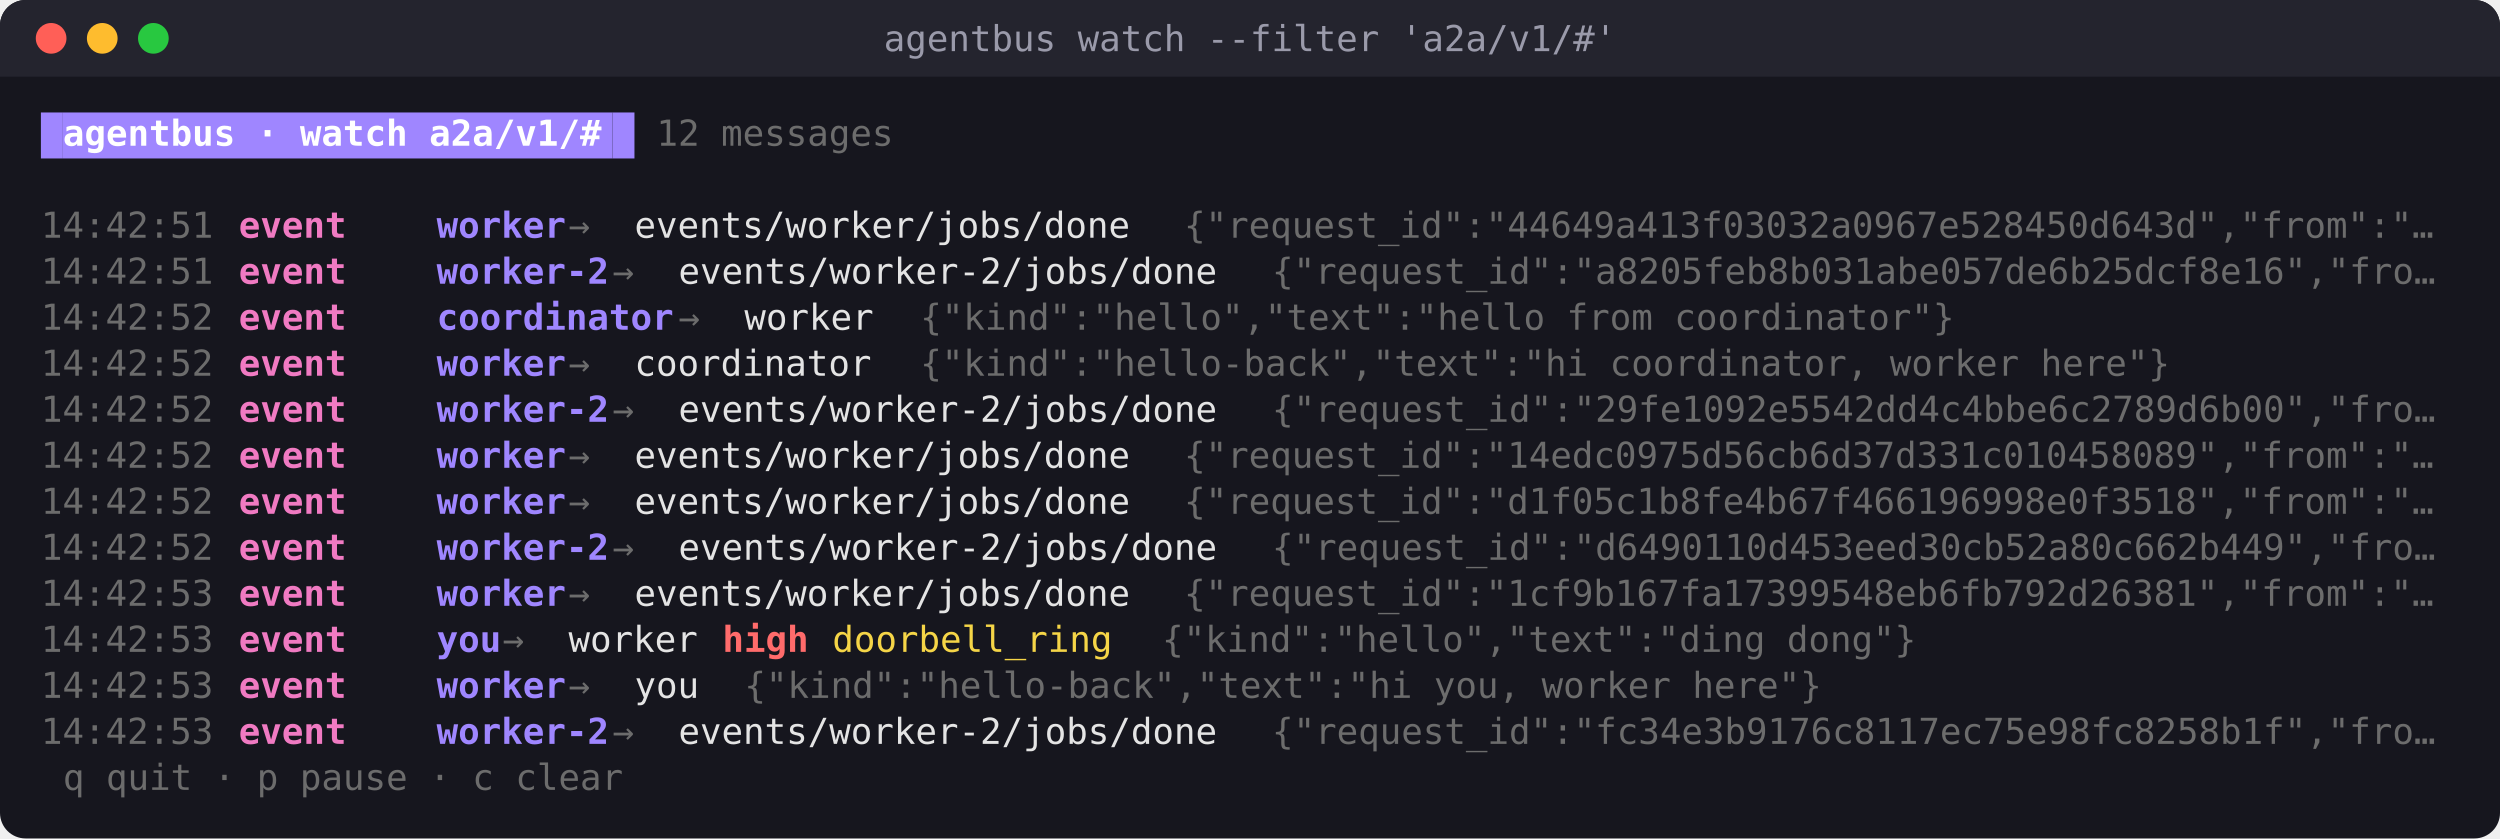
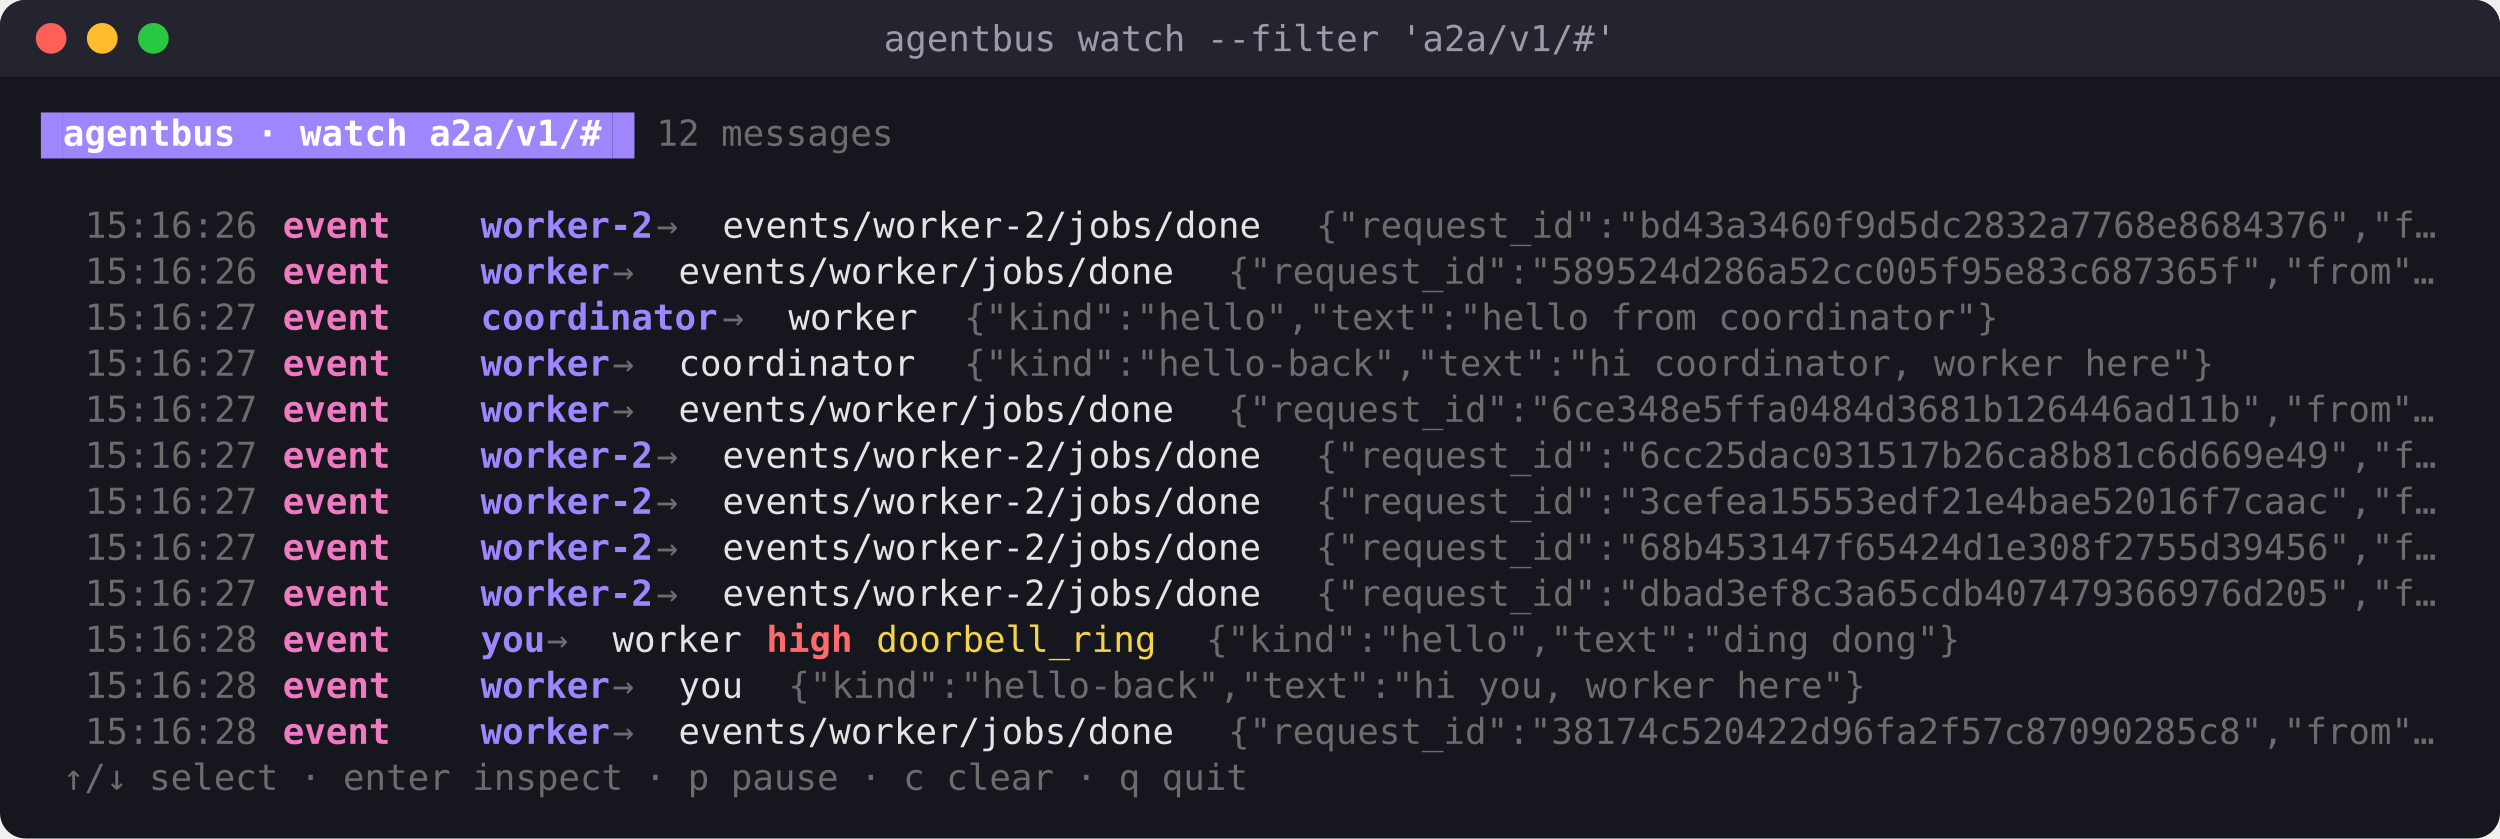
<svg xmlns="http://www.w3.org/2000/svg" width="978" height="328" viewBox="0 0 978 328">
  <style>text{font-family:"SF Mono",Menlo,Monaco,Consolas,"DejaVu Sans Mono",monospace;font-size:14px;white-space:pre}</style>
  <rect width="978" height="328" rx="10" fill="#16161E" />
  <path d="M0 10a10 10 0 0 1 10-10h958a10 10 0 0 1 10 10v20H0z" fill="#24242E" />
  <circle cx="20" cy="15" r="6" fill="#FF5F57" />
  <circle cx="40" cy="15" r="6" fill="#FEBC2E" />
  <circle cx="60" cy="15" r="6" fill="#28C840" />
  <text x="489" y="20" fill="#9A9AAA" text-anchor="middle">agentbus watch --filter 'a2a/v1/#'</text>
-   <clipPath id="term-8801e16f">
+   <clipPath id="term-8919c4d5">
    <rect x="16.0" y="44" width="946.0" height="284" />
  </clipPath>
-   <g clip-path="url(#term-8801e16f)">
+   <g clip-path="url(#term-8919c4d5)">
    <rect x="16.0" y="44.0" width="8.6" height="18" fill="#9F86FF" />
    <rect x="24.6" y="44.0" width="215.0" height="18" fill="#9F86FF" />
    <text x="24.6" y="57.0" fill="#FFFFFF" font-weight="bold" textLength="215.0" lengthAdjust="spacingAndGlyphs">agentbus · watch a2a/v1/#</text>
    <rect x="239.6" y="44.0" width="8.6" height="18" fill="#9F86FF" />
    <text x="256.8" y="57.0" fill="#6C6C6C" textLength="94.6" lengthAdjust="spacingAndGlyphs">12 messages</text>
-     <text x="16.0" y="93.0" fill="#6C6C6C" textLength="68.8" lengthAdjust="spacingAndGlyphs">14:42:51</text>
-     <text x="93.4" y="93.0" fill="#F07AC2" font-weight="bold" textLength="43.0" lengthAdjust="spacingAndGlyphs">event</text>
-     <text x="170.8" y="93.0" fill="#9F86FF" font-weight="bold" textLength="51.6" lengthAdjust="spacingAndGlyphs">worker</text>
-     <text x="222.4" y="93.0" fill="#6C6C6C" textLength="25.8" lengthAdjust="spacingAndGlyphs"> → </text>
-     <text x="248.2" y="93.0" fill="#E4E4E4" textLength="197.8" lengthAdjust="spacingAndGlyphs">events/worker/jobs/done</text>
-     <text x="463.2" y="93.0" fill="#6C6C6C" textLength="498.8" lengthAdjust="spacingAndGlyphs">{"request_id":"44649a413f03032a0967e528450d643d","from":"…</text>
-     <text x="16.0" y="111.0" fill="#6C6C6C" textLength="68.8" lengthAdjust="spacingAndGlyphs">14:42:51</text>
-     <text x="93.4" y="111.0" fill="#F07AC2" font-weight="bold" textLength="43.0" lengthAdjust="spacingAndGlyphs">event</text>
-     <text x="170.8" y="111.0" fill="#9F86FF" font-weight="bold" textLength="68.8" lengthAdjust="spacingAndGlyphs">worker-2</text>
+     <text x="33.2" y="93.0" fill="#6C6C6C" textLength="68.8" lengthAdjust="spacingAndGlyphs">15:16:26</text>
+     <text x="110.6" y="93.0" fill="#F07AC2" font-weight="bold" textLength="43.0" lengthAdjust="spacingAndGlyphs">event</text>
+     <text x="188.0" y="93.0" fill="#9F86FF" font-weight="bold" textLength="68.8" lengthAdjust="spacingAndGlyphs">worker-2</text>
+     <text x="256.8" y="93.0" fill="#6C6C6C" textLength="25.8" lengthAdjust="spacingAndGlyphs"> → </text>
+     <text x="282.6" y="93.0" fill="#E4E4E4" textLength="215.0" lengthAdjust="spacingAndGlyphs">events/worker-2/jobs/done</text>
+     <text x="514.8" y="93.0" fill="#6C6C6C" textLength="447.2" lengthAdjust="spacingAndGlyphs">{"request_id":"bd43a3460f9d5dc2832a7768e8684376","f…</text>
+     <text x="33.2" y="111.0" fill="#6C6C6C" textLength="68.8" lengthAdjust="spacingAndGlyphs">15:16:26</text>
+     <text x="110.6" y="111.0" fill="#F07AC2" font-weight="bold" textLength="43.0" lengthAdjust="spacingAndGlyphs">event</text>
+     <text x="188.0" y="111.0" fill="#9F86FF" font-weight="bold" textLength="51.6" lengthAdjust="spacingAndGlyphs">worker</text>
    <text x="239.6" y="111.0" fill="#6C6C6C" textLength="25.8" lengthAdjust="spacingAndGlyphs"> → </text>
-     <text x="265.4" y="111.0" fill="#E4E4E4" textLength="215.0" lengthAdjust="spacingAndGlyphs">events/worker-2/jobs/done</text>
-     <text x="497.6" y="111.0" fill="#6C6C6C" textLength="464.4" lengthAdjust="spacingAndGlyphs">{"request_id":"a8205feb8b031abe057de6b25dcf8e16","fro…</text>
-     <text x="16.0" y="129.0" fill="#6C6C6C" textLength="68.8" lengthAdjust="spacingAndGlyphs">14:42:52</text>
-     <text x="93.4" y="129.0" fill="#F07AC2" font-weight="bold" textLength="43.0" lengthAdjust="spacingAndGlyphs">event</text>
-     <text x="170.8" y="129.0" fill="#9F86FF" font-weight="bold" textLength="94.6" lengthAdjust="spacingAndGlyphs">coordinator</text>
-     <text x="265.4" y="129.0" fill="#6C6C6C" textLength="25.8" lengthAdjust="spacingAndGlyphs"> → </text>
-     <text x="291.2" y="129.0" fill="#E4E4E4" textLength="51.6" lengthAdjust="spacingAndGlyphs">worker</text>
-     <text x="360.0" y="129.0" fill="#6C6C6C" textLength="412.8" lengthAdjust="spacingAndGlyphs">{"kind":"hello","text":"hello from coordinator"}</text>
-     <text x="16.0" y="147.0" fill="#6C6C6C" textLength="68.8" lengthAdjust="spacingAndGlyphs">14:42:52</text>
-     <text x="93.4" y="147.0" fill="#F07AC2" font-weight="bold" textLength="43.0" lengthAdjust="spacingAndGlyphs">event</text>
-     <text x="170.8" y="147.0" fill="#9F86FF" font-weight="bold" textLength="51.6" lengthAdjust="spacingAndGlyphs">worker</text>
-     <text x="222.4" y="147.0" fill="#6C6C6C" textLength="25.8" lengthAdjust="spacingAndGlyphs"> → </text>
-     <text x="248.2" y="147.0" fill="#E4E4E4" textLength="94.6" lengthAdjust="spacingAndGlyphs">coordinator</text>
-     <text x="360.0" y="147.0" fill="#6C6C6C" textLength="498.8" lengthAdjust="spacingAndGlyphs">{"kind":"hello-back","text":"hi coordinator, worker here"}</text>
-     <text x="16.0" y="165.0" fill="#6C6C6C" textLength="68.8" lengthAdjust="spacingAndGlyphs">14:42:52</text>
-     <text x="93.4" y="165.0" fill="#F07AC2" font-weight="bold" textLength="43.0" lengthAdjust="spacingAndGlyphs">event</text>
-     <text x="170.8" y="165.0" fill="#9F86FF" font-weight="bold" textLength="68.8" lengthAdjust="spacingAndGlyphs">worker-2</text>
+     <text x="265.4" y="111.0" fill="#E4E4E4" textLength="197.8" lengthAdjust="spacingAndGlyphs">events/worker/jobs/done</text>
+     <text x="480.4" y="111.0" fill="#6C6C6C" textLength="481.6" lengthAdjust="spacingAndGlyphs">{"request_id":"589524d286a52cc005f95e83c687365f","from"…</text>
+     <text x="33.2" y="129.0" fill="#6C6C6C" textLength="68.8" lengthAdjust="spacingAndGlyphs">15:16:27</text>
+     <text x="110.6" y="129.0" fill="#F07AC2" font-weight="bold" textLength="43.0" lengthAdjust="spacingAndGlyphs">event</text>
+     <text x="188.0" y="129.0" fill="#9F86FF" font-weight="bold" textLength="94.6" lengthAdjust="spacingAndGlyphs">coordinator</text>
+     <text x="282.6" y="129.0" fill="#6C6C6C" textLength="25.8" lengthAdjust="spacingAndGlyphs"> → </text>
+     <text x="308.4" y="129.0" fill="#E4E4E4" textLength="51.6" lengthAdjust="spacingAndGlyphs">worker</text>
+     <text x="377.2" y="129.0" fill="#6C6C6C" textLength="412.8" lengthAdjust="spacingAndGlyphs">{"kind":"hello","text":"hello from coordinator"}</text>
+     <text x="33.2" y="147.0" fill="#6C6C6C" textLength="68.8" lengthAdjust="spacingAndGlyphs">15:16:27</text>
+     <text x="110.6" y="147.0" fill="#F07AC2" font-weight="bold" textLength="43.0" lengthAdjust="spacingAndGlyphs">event</text>
+     <text x="188.0" y="147.0" fill="#9F86FF" font-weight="bold" textLength="51.6" lengthAdjust="spacingAndGlyphs">worker</text>
+     <text x="239.6" y="147.0" fill="#6C6C6C" textLength="25.8" lengthAdjust="spacingAndGlyphs"> → </text>
+     <text x="265.4" y="147.0" fill="#E4E4E4" textLength="94.6" lengthAdjust="spacingAndGlyphs">coordinator</text>
+     <text x="377.2" y="147.0" fill="#6C6C6C" textLength="498.8" lengthAdjust="spacingAndGlyphs">{"kind":"hello-back","text":"hi coordinator, worker here"}</text>
+     <text x="33.2" y="165.0" fill="#6C6C6C" textLength="68.8" lengthAdjust="spacingAndGlyphs">15:16:27</text>
+     <text x="110.6" y="165.0" fill="#F07AC2" font-weight="bold" textLength="43.0" lengthAdjust="spacingAndGlyphs">event</text>
+     <text x="188.0" y="165.0" fill="#9F86FF" font-weight="bold" textLength="51.6" lengthAdjust="spacingAndGlyphs">worker</text>
    <text x="239.6" y="165.0" fill="#6C6C6C" textLength="25.8" lengthAdjust="spacingAndGlyphs"> → </text>
-     <text x="265.4" y="165.0" fill="#E4E4E4" textLength="215.0" lengthAdjust="spacingAndGlyphs">events/worker-2/jobs/done</text>
-     <text x="497.6" y="165.0" fill="#6C6C6C" textLength="464.4" lengthAdjust="spacingAndGlyphs">{"request_id":"29fe1092e5542dd4c4bbe6c2789d6b00","fro…</text>
-     <text x="16.0" y="183.0" fill="#6C6C6C" textLength="68.8" lengthAdjust="spacingAndGlyphs">14:42:52</text>
-     <text x="93.4" y="183.0" fill="#F07AC2" font-weight="bold" textLength="43.0" lengthAdjust="spacingAndGlyphs">event</text>
-     <text x="170.8" y="183.0" fill="#9F86FF" font-weight="bold" textLength="51.6" lengthAdjust="spacingAndGlyphs">worker</text>
-     <text x="222.4" y="183.0" fill="#6C6C6C" textLength="25.8" lengthAdjust="spacingAndGlyphs"> → </text>
-     <text x="248.2" y="183.0" fill="#E4E4E4" textLength="197.8" lengthAdjust="spacingAndGlyphs">events/worker/jobs/done</text>
-     <text x="463.2" y="183.0" fill="#6C6C6C" textLength="498.8" lengthAdjust="spacingAndGlyphs">{"request_id":"14edc0975d56cb6d37d331c010458089","from":"…</text>
-     <text x="16.0" y="201.0" fill="#6C6C6C" textLength="68.8" lengthAdjust="spacingAndGlyphs">14:42:52</text>
-     <text x="93.4" y="201.0" fill="#F07AC2" font-weight="bold" textLength="43.0" lengthAdjust="spacingAndGlyphs">event</text>
-     <text x="170.8" y="201.0" fill="#9F86FF" font-weight="bold" textLength="51.6" lengthAdjust="spacingAndGlyphs">worker</text>
-     <text x="222.4" y="201.0" fill="#6C6C6C" textLength="25.8" lengthAdjust="spacingAndGlyphs"> → </text>
-     <text x="248.2" y="201.0" fill="#E4E4E4" textLength="197.8" lengthAdjust="spacingAndGlyphs">events/worker/jobs/done</text>
-     <text x="463.2" y="201.0" fill="#6C6C6C" textLength="498.8" lengthAdjust="spacingAndGlyphs">{"request_id":"d1f05c1b8fe4b67f466196998e0f3518","from":"…</text>
-     <text x="16.0" y="219.0" fill="#6C6C6C" textLength="68.8" lengthAdjust="spacingAndGlyphs">14:42:52</text>
-     <text x="93.4" y="219.0" fill="#F07AC2" font-weight="bold" textLength="43.0" lengthAdjust="spacingAndGlyphs">event</text>
-     <text x="170.8" y="219.0" fill="#9F86FF" font-weight="bold" textLength="68.8" lengthAdjust="spacingAndGlyphs">worker-2</text>
-     <text x="239.6" y="219.0" fill="#6C6C6C" textLength="25.8" lengthAdjust="spacingAndGlyphs"> → </text>
-     <text x="265.4" y="219.0" fill="#E4E4E4" textLength="215.0" lengthAdjust="spacingAndGlyphs">events/worker-2/jobs/done</text>
-     <text x="497.6" y="219.0" fill="#6C6C6C" textLength="464.4" lengthAdjust="spacingAndGlyphs">{"request_id":"d6490110d453eed30cb52a80c662b449","fro…</text>
-     <text x="16.0" y="237.0" fill="#6C6C6C" textLength="68.8" lengthAdjust="spacingAndGlyphs">14:42:53</text>
-     <text x="93.4" y="237.0" fill="#F07AC2" font-weight="bold" textLength="43.0" lengthAdjust="spacingAndGlyphs">event</text>
-     <text x="170.8" y="237.0" fill="#9F86FF" font-weight="bold" textLength="51.6" lengthAdjust="spacingAndGlyphs">worker</text>
-     <text x="222.4" y="237.0" fill="#6C6C6C" textLength="25.8" lengthAdjust="spacingAndGlyphs"> → </text>
-     <text x="248.2" y="237.0" fill="#E4E4E4" textLength="197.8" lengthAdjust="spacingAndGlyphs">events/worker/jobs/done</text>
-     <text x="463.2" y="237.0" fill="#6C6C6C" textLength="498.8" lengthAdjust="spacingAndGlyphs">{"request_id":"1cf9b167fa17399548eb6fb792d26381","from":"…</text>
-     <text x="16.0" y="255.0" fill="#6C6C6C" textLength="68.8" lengthAdjust="spacingAndGlyphs">14:42:53</text>
-     <text x="93.4" y="255.0" fill="#F07AC2" font-weight="bold" textLength="43.0" lengthAdjust="spacingAndGlyphs">event</text>
-     <text x="170.8" y="255.0" fill="#9F86FF" font-weight="bold" textLength="25.8" lengthAdjust="spacingAndGlyphs">you</text>
-     <text x="196.6" y="255.0" fill="#6C6C6C" textLength="25.8" lengthAdjust="spacingAndGlyphs"> → </text>
-     <text x="222.4" y="255.0" fill="#E4E4E4" textLength="51.6" lengthAdjust="spacingAndGlyphs">worker</text>
-     <text x="282.6" y="255.0" fill="#FF6B6B" font-weight="bold" textLength="34.4" lengthAdjust="spacingAndGlyphs">high</text>
-     <text x="325.6" y="255.0" fill="#F5D547" textLength="111.8" lengthAdjust="spacingAndGlyphs">doorbell_ring</text>
-     <text x="454.6" y="255.0" fill="#6C6C6C" textLength="301.0" lengthAdjust="spacingAndGlyphs">{"kind":"hello","text":"ding dong"}</text>
-     <text x="16.0" y="273.0" fill="#6C6C6C" textLength="68.8" lengthAdjust="spacingAndGlyphs">14:42:53</text>
-     <text x="93.4" y="273.0" fill="#F07AC2" font-weight="bold" textLength="43.0" lengthAdjust="spacingAndGlyphs">event</text>
-     <text x="170.8" y="273.0" fill="#9F86FF" font-weight="bold" textLength="51.6" lengthAdjust="spacingAndGlyphs">worker</text>
-     <text x="222.4" y="273.0" fill="#6C6C6C" textLength="25.8" lengthAdjust="spacingAndGlyphs"> → </text>
-     <text x="248.2" y="273.0" fill="#E4E4E4" textLength="25.8" lengthAdjust="spacingAndGlyphs">you</text>
-     <text x="291.2" y="273.0" fill="#6C6C6C" textLength="430.0" lengthAdjust="spacingAndGlyphs">{"kind":"hello-back","text":"hi you, worker here"}</text>
-     <text x="16.0" y="291.0" fill="#6C6C6C" textLength="68.8" lengthAdjust="spacingAndGlyphs">14:42:53</text>
-     <text x="93.4" y="291.0" fill="#F07AC2" font-weight="bold" textLength="43.0" lengthAdjust="spacingAndGlyphs">event</text>
-     <text x="170.8" y="291.0" fill="#9F86FF" font-weight="bold" textLength="68.8" lengthAdjust="spacingAndGlyphs">worker-2</text>
+     <text x="265.4" y="165.0" fill="#E4E4E4" textLength="197.8" lengthAdjust="spacingAndGlyphs">events/worker/jobs/done</text>
+     <text x="480.4" y="165.0" fill="#6C6C6C" textLength="481.6" lengthAdjust="spacingAndGlyphs">{"request_id":"6ce348e5ffa0484d3681b126446ad11b","from"…</text>
+     <text x="33.2" y="183.0" fill="#6C6C6C" textLength="68.8" lengthAdjust="spacingAndGlyphs">15:16:27</text>
+     <text x="110.6" y="183.0" fill="#F07AC2" font-weight="bold" textLength="43.0" lengthAdjust="spacingAndGlyphs">event</text>
+     <text x="188.0" y="183.0" fill="#9F86FF" font-weight="bold" textLength="68.8" lengthAdjust="spacingAndGlyphs">worker-2</text>
+     <text x="256.8" y="183.0" fill="#6C6C6C" textLength="25.8" lengthAdjust="spacingAndGlyphs"> → </text>
+     <text x="282.6" y="183.0" fill="#E4E4E4" textLength="215.0" lengthAdjust="spacingAndGlyphs">events/worker-2/jobs/done</text>
+     <text x="514.8" y="183.0" fill="#6C6C6C" textLength="447.2" lengthAdjust="spacingAndGlyphs">{"request_id":"6cc25dac031517b26ca8b81c6d669e49","f…</text>
+     <text x="33.2" y="201.0" fill="#6C6C6C" textLength="68.8" lengthAdjust="spacingAndGlyphs">15:16:27</text>
+     <text x="110.6" y="201.0" fill="#F07AC2" font-weight="bold" textLength="43.0" lengthAdjust="spacingAndGlyphs">event</text>
+     <text x="188.0" y="201.0" fill="#9F86FF" font-weight="bold" textLength="68.8" lengthAdjust="spacingAndGlyphs">worker-2</text>
+     <text x="256.8" y="201.0" fill="#6C6C6C" textLength="25.8" lengthAdjust="spacingAndGlyphs"> → </text>
+     <text x="282.6" y="201.0" fill="#E4E4E4" textLength="215.0" lengthAdjust="spacingAndGlyphs">events/worker-2/jobs/done</text>
+     <text x="514.8" y="201.0" fill="#6C6C6C" textLength="447.2" lengthAdjust="spacingAndGlyphs">{"request_id":"3cefea15553edf21e4bae52016f7caac","f…</text>
+     <text x="33.2" y="219.0" fill="#6C6C6C" textLength="68.8" lengthAdjust="spacingAndGlyphs">15:16:27</text>
+     <text x="110.6" y="219.0" fill="#F07AC2" font-weight="bold" textLength="43.0" lengthAdjust="spacingAndGlyphs">event</text>
+     <text x="188.0" y="219.0" fill="#9F86FF" font-weight="bold" textLength="68.8" lengthAdjust="spacingAndGlyphs">worker-2</text>
+     <text x="256.8" y="219.0" fill="#6C6C6C" textLength="25.8" lengthAdjust="spacingAndGlyphs"> → </text>
+     <text x="282.6" y="219.0" fill="#E4E4E4" textLength="215.0" lengthAdjust="spacingAndGlyphs">events/worker-2/jobs/done</text>
+     <text x="514.8" y="219.0" fill="#6C6C6C" textLength="447.2" lengthAdjust="spacingAndGlyphs">{"request_id":"68b453147f65424d1e308f2755d39456","f…</text>
+     <text x="33.2" y="237.0" fill="#6C6C6C" textLength="68.8" lengthAdjust="spacingAndGlyphs">15:16:27</text>
+     <text x="110.6" y="237.0" fill="#F07AC2" font-weight="bold" textLength="43.0" lengthAdjust="spacingAndGlyphs">event</text>
+     <text x="188.0" y="237.0" fill="#9F86FF" font-weight="bold" textLength="68.8" lengthAdjust="spacingAndGlyphs">worker-2</text>
+     <text x="256.8" y="237.0" fill="#6C6C6C" textLength="25.8" lengthAdjust="spacingAndGlyphs"> → </text>
+     <text x="282.6" y="237.0" fill="#E4E4E4" textLength="215.0" lengthAdjust="spacingAndGlyphs">events/worker-2/jobs/done</text>
+     <text x="514.8" y="237.0" fill="#6C6C6C" textLength="447.2" lengthAdjust="spacingAndGlyphs">{"request_id":"dbad3ef8c3a65cdb407479366976d205","f…</text>
+     <text x="33.2" y="255.0" fill="#6C6C6C" textLength="68.8" lengthAdjust="spacingAndGlyphs">15:16:28</text>
+     <text x="110.6" y="255.0" fill="#F07AC2" font-weight="bold" textLength="43.0" lengthAdjust="spacingAndGlyphs">event</text>
+     <text x="188.0" y="255.0" fill="#9F86FF" font-weight="bold" textLength="25.8" lengthAdjust="spacingAndGlyphs">you</text>
+     <text x="213.8" y="255.0" fill="#6C6C6C" textLength="25.8" lengthAdjust="spacingAndGlyphs"> → </text>
+     <text x="239.6" y="255.0" fill="#E4E4E4" textLength="51.6" lengthAdjust="spacingAndGlyphs">worker</text>
+     <text x="299.8" y="255.0" fill="#FF6B6B" font-weight="bold" textLength="34.4" lengthAdjust="spacingAndGlyphs">high</text>
+     <text x="342.8" y="255.0" fill="#F5D547" textLength="111.8" lengthAdjust="spacingAndGlyphs">doorbell_ring</text>
+     <text x="471.8" y="255.0" fill="#6C6C6C" textLength="301.0" lengthAdjust="spacingAndGlyphs">{"kind":"hello","text":"ding dong"}</text>
+     <text x="33.2" y="273.0" fill="#6C6C6C" textLength="68.8" lengthAdjust="spacingAndGlyphs">15:16:28</text>
+     <text x="110.6" y="273.0" fill="#F07AC2" font-weight="bold" textLength="43.0" lengthAdjust="spacingAndGlyphs">event</text>
+     <text x="188.0" y="273.0" fill="#9F86FF" font-weight="bold" textLength="51.6" lengthAdjust="spacingAndGlyphs">worker</text>
+     <text x="239.6" y="273.0" fill="#6C6C6C" textLength="25.8" lengthAdjust="spacingAndGlyphs"> → </text>
+     <text x="265.4" y="273.0" fill="#E4E4E4" textLength="25.8" lengthAdjust="spacingAndGlyphs">you</text>
+     <text x="308.4" y="273.0" fill="#6C6C6C" textLength="430.0" lengthAdjust="spacingAndGlyphs">{"kind":"hello-back","text":"hi you, worker here"}</text>
+     <text x="33.2" y="291.0" fill="#6C6C6C" textLength="68.8" lengthAdjust="spacingAndGlyphs">15:16:28</text>
+     <text x="110.6" y="291.0" fill="#F07AC2" font-weight="bold" textLength="43.0" lengthAdjust="spacingAndGlyphs">event</text>
+     <text x="188.0" y="291.0" fill="#9F86FF" font-weight="bold" textLength="51.6" lengthAdjust="spacingAndGlyphs">worker</text>
    <text x="239.6" y="291.0" fill="#6C6C6C" textLength="25.8" lengthAdjust="spacingAndGlyphs"> → </text>
-     <text x="265.4" y="291.0" fill="#E4E4E4" textLength="215.0" lengthAdjust="spacingAndGlyphs">events/worker-2/jobs/done</text>
-     <text x="497.6" y="291.0" fill="#6C6C6C" textLength="464.4" lengthAdjust="spacingAndGlyphs">{"request_id":"fc34e3b9176c8117ec75e98fc8258b1f","fro…</text>
-     <text x="24.6" y="309.0" fill="#6C6C6C" textLength="223.6" lengthAdjust="spacingAndGlyphs">q quit · p pause · c clear</text>
+     <text x="265.4" y="291.0" fill="#E4E4E4" textLength="197.8" lengthAdjust="spacingAndGlyphs">events/worker/jobs/done</text>
+     <text x="480.4" y="291.0" fill="#6C6C6C" textLength="481.6" lengthAdjust="spacingAndGlyphs">{"request_id":"38174c520422d96fa2f57c87090285c8","from"…</text>
+     <text x="24.6" y="309.0" fill="#6C6C6C" textLength="473.0" lengthAdjust="spacingAndGlyphs">↑/↓ select · enter inspect · p pause · c clear · q quit</text>
  </g>
</svg>
